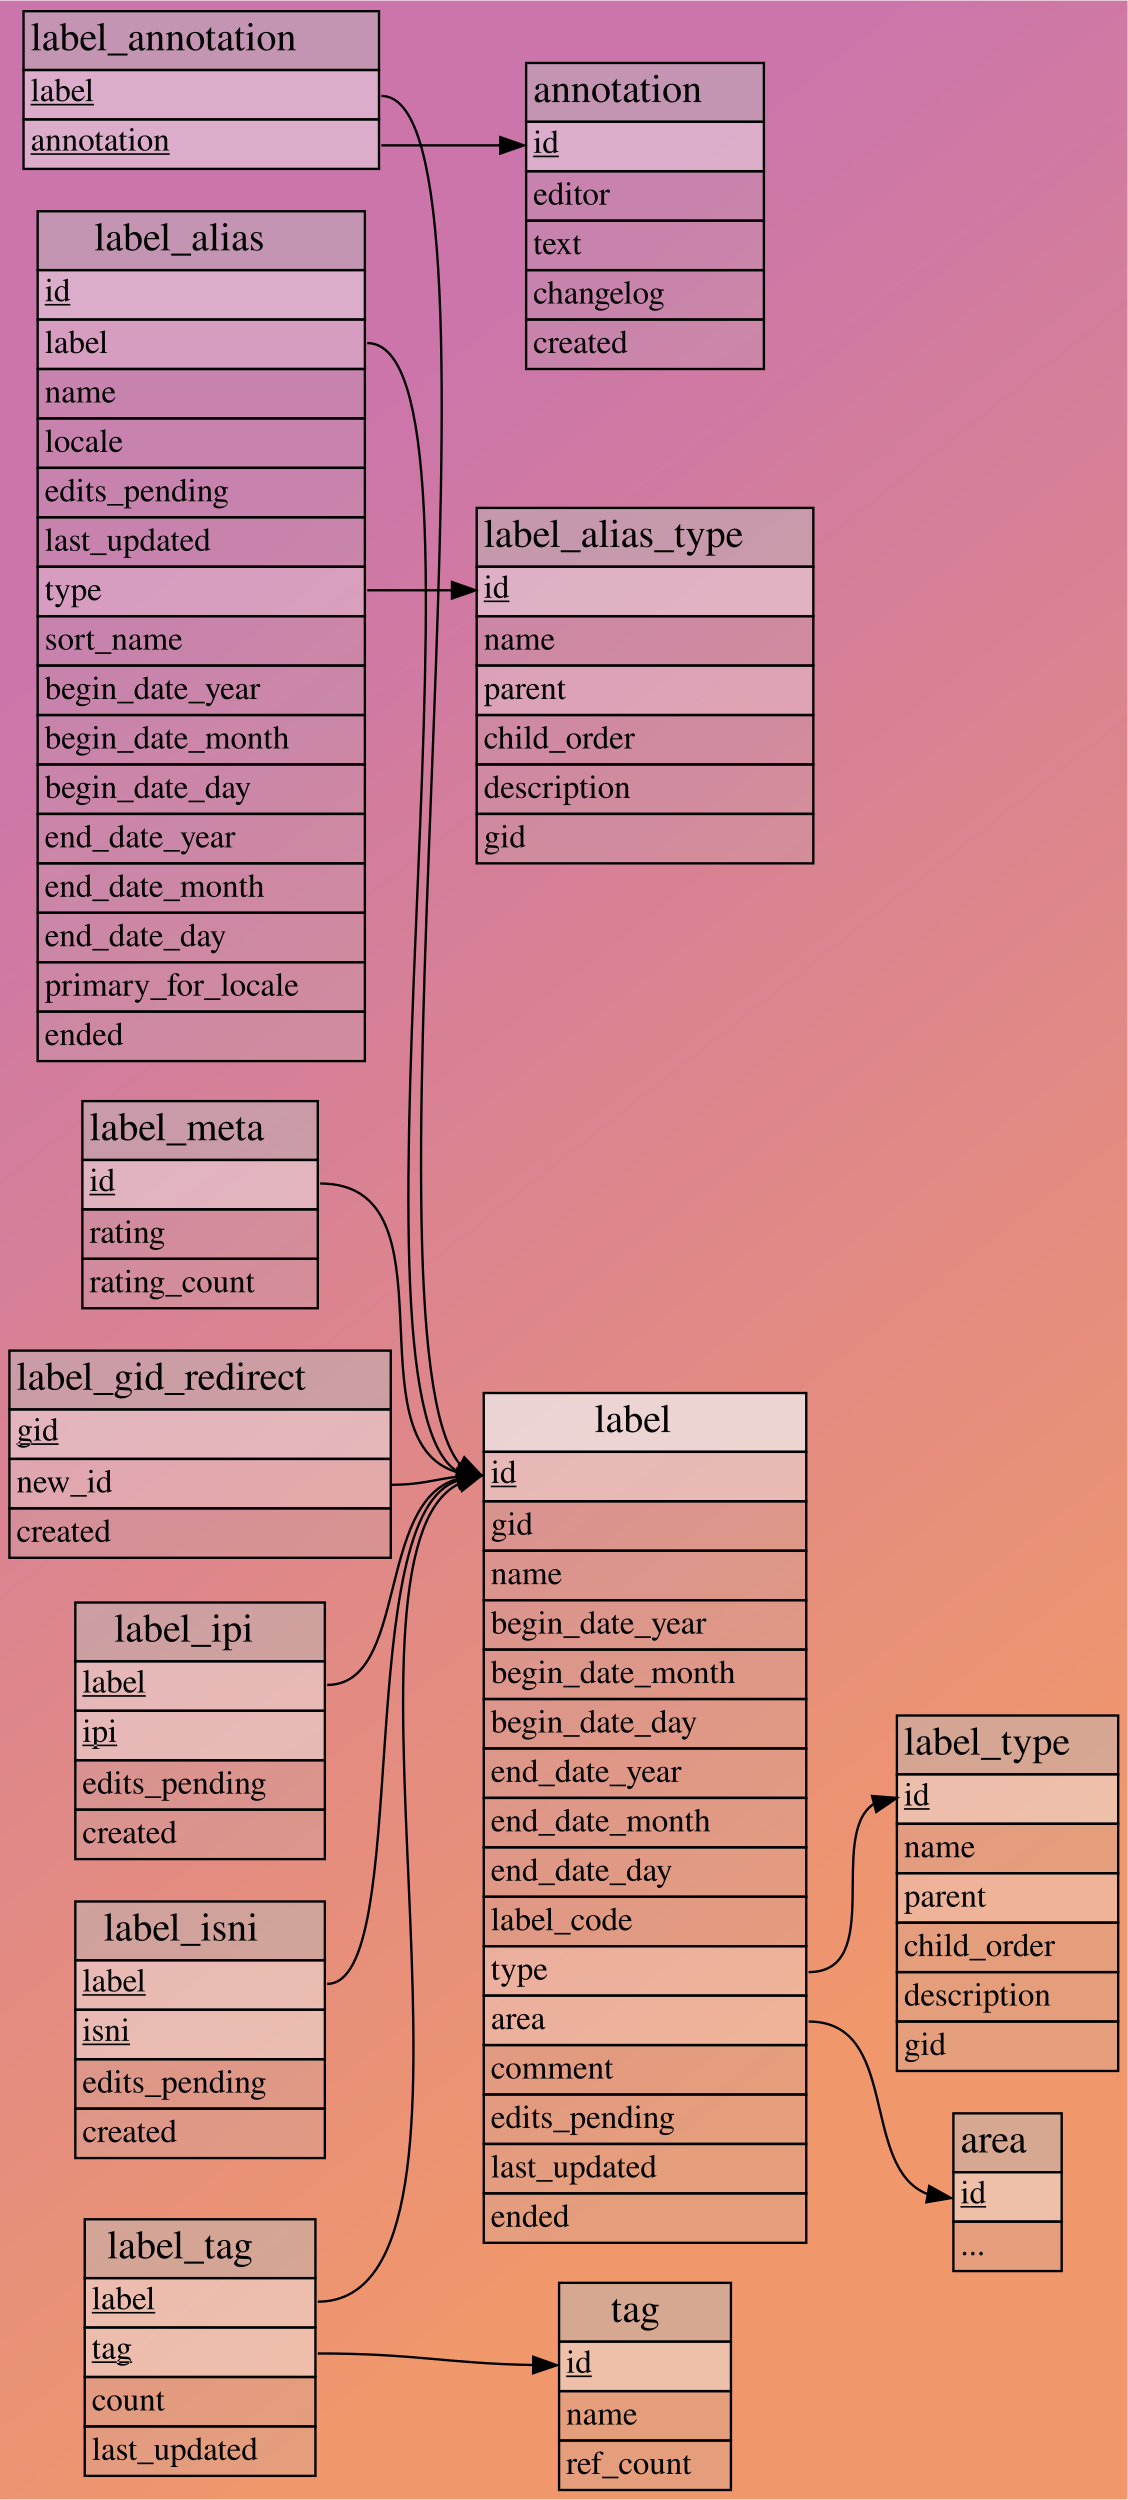
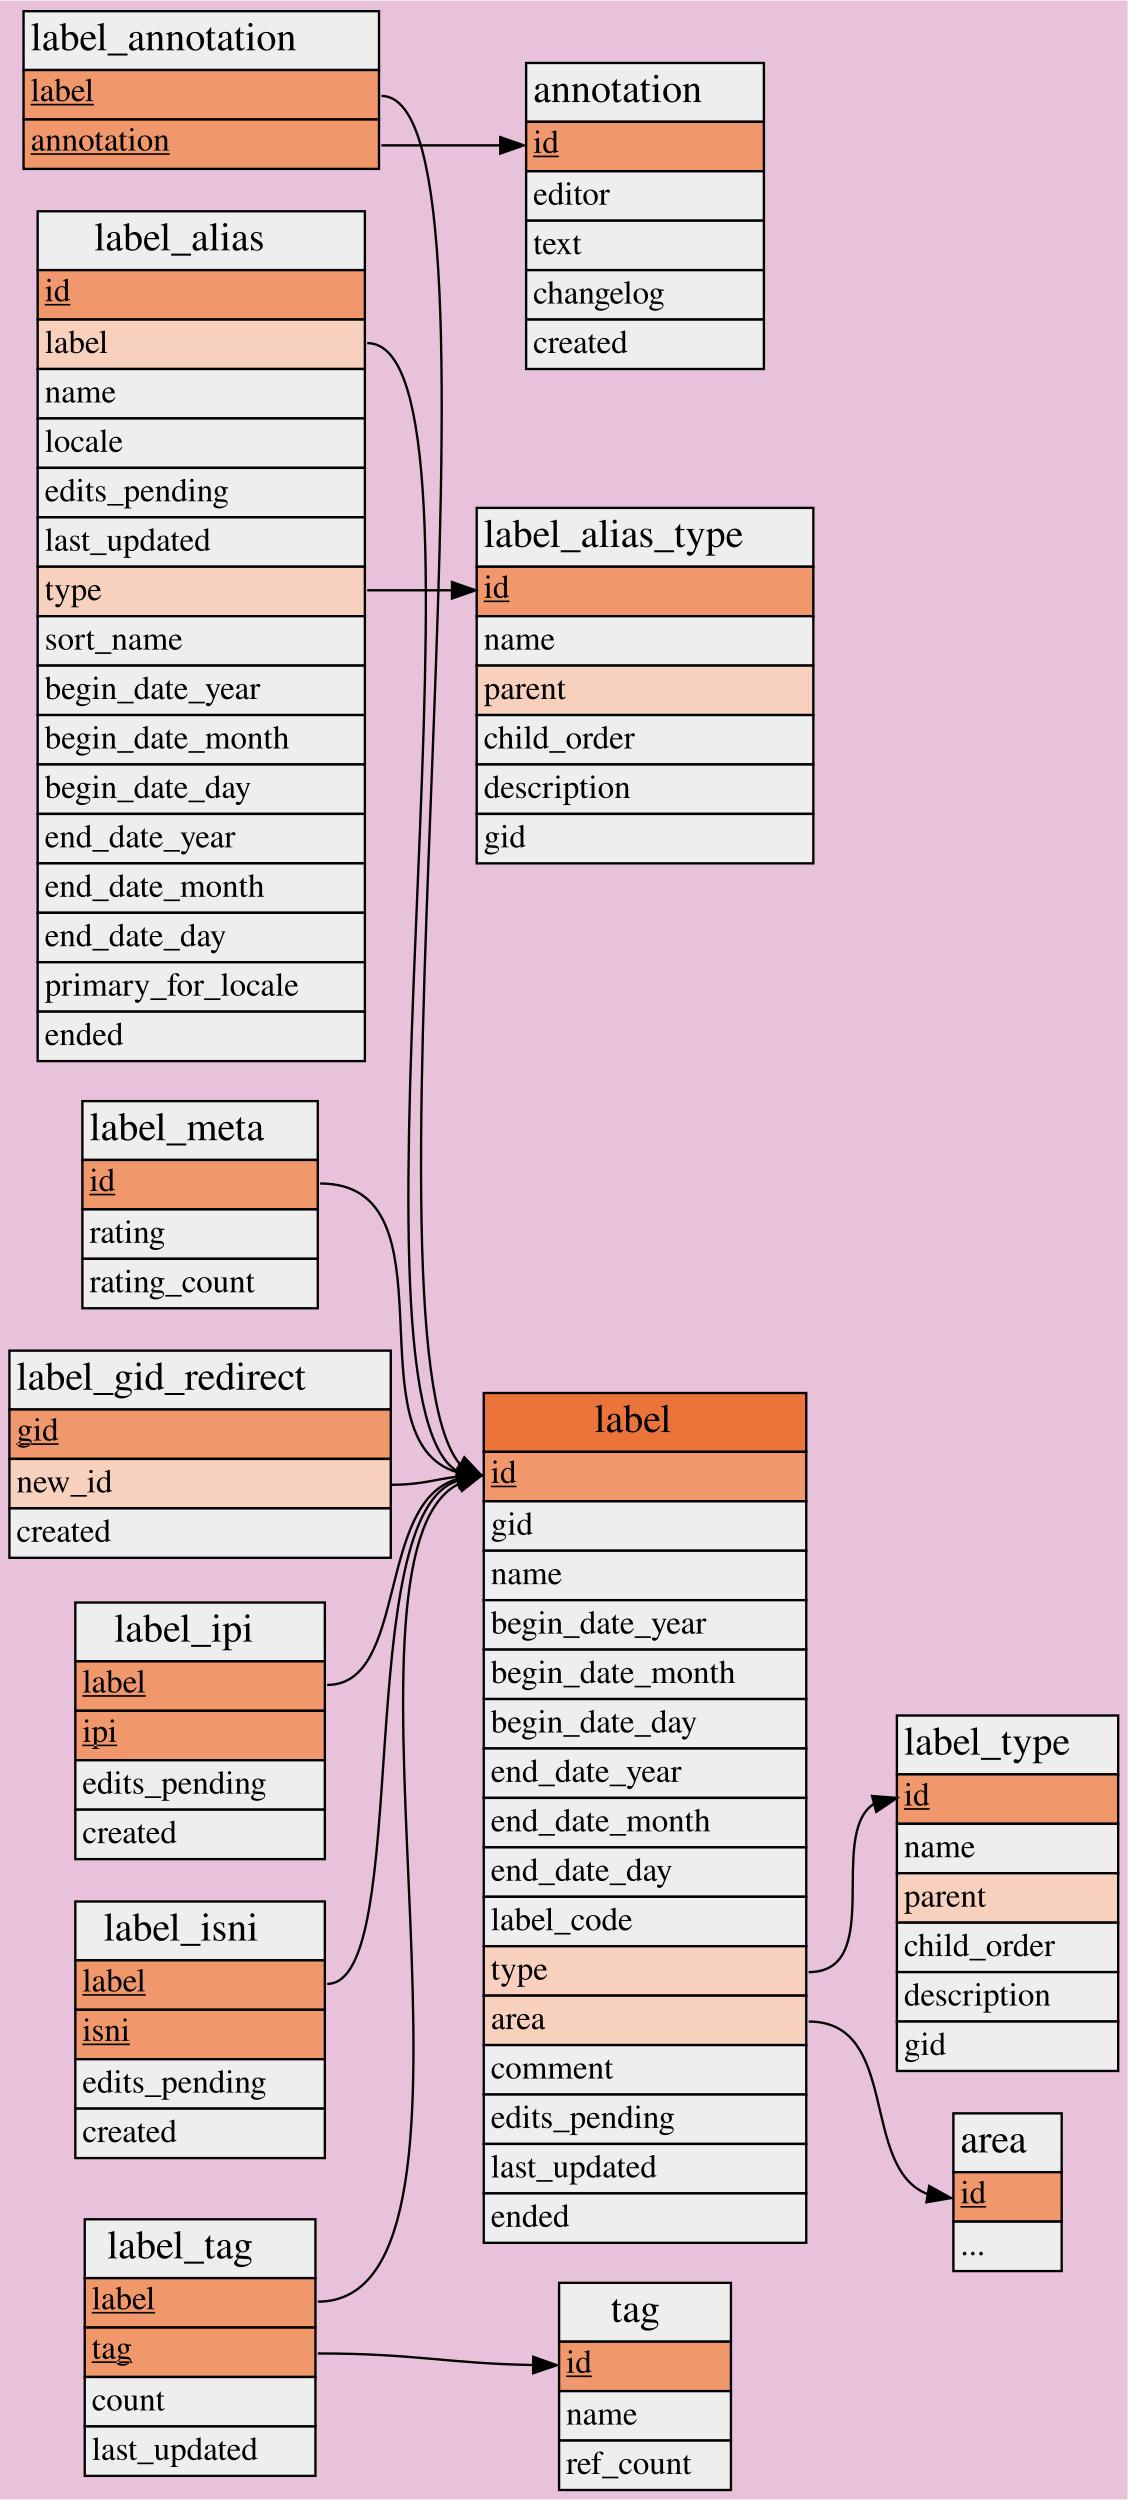
<svg xmlns="http://www.w3.org/2000/svg" xmlns:xlink="http://www.w3.org/1999/xlink" width="479pt" height="1062pt" version="1.1" viewBox="0 0 479 1061.5">
  <g class="graph" transform="scale(1) translate(4 1057.5)">
    <a xlink:title="Tables for the “label” entity type properties">
-       <defs>
-         <linearGradient id="l_0" x1="28.09" x2="442.91" y1="-792.13" y2="-261.37" gradientUnits="userSpaceOnUse">
-           <stop stop-color="#cb75ab" offset="0" />
-           <stop stop-color="#f0976c" offset="1" />
-         </linearGradient>
-       </defs>
-       <polygon points="-4 4 -4 -1057.5 475 -1057.5 475 4" fill="url(#l_0)" stroke="transparent" />
+       <polygon points="-4 4 -4 -1057.5 475 -1057.5 475 4" fill="#e8c2da" stroke="transparent" />
    </a>
    <g class="node">
-       <polygon points="219.5 -1006 219.5 -1031 320.5 -1031 320.5 -1006" fill="#bbb" fill-opacity=".467" stroke="transparent" />
+       <polygon points="219.5 -1006 219.5 -1031 320.5 -1031 320.5 -1006" fill="#eee" stroke="transparent" />
      <polygon points="219.5 -1006 219.5 -1031 320.5 -1031 320.5 -1006" fill="none" stroke="#000" />
      <text x="222.5" y="-1014.4" font-family="Times,serif" font-size="17">annotation</text>
-       <polygon points="219.5 -985 219.5 -1006 320.5 -1006 320.5 -985" fill="#eee" fill-opacity=".467" stroke="transparent" />
+       <polygon points="219.5 -985 219.5 -1006 320.5 -1006 320.5 -985" fill="#f0976c" stroke="transparent" />
      <polygon points="219.5 -985 219.5 -1006 320.5 -1006 320.5 -985" fill="none" stroke="#000" />
      <text x="222.5" y="-992.8" font-family="Times,serif" font-size="14" text-decoration="underline">id</text>
-       <polygon points="219.5 -964 219.5 -985 320.5 -985 320.5 -964" fill="#bbb" fill-opacity=".2" stroke="transparent" />
+       <polygon points="219.5 -964 219.5 -985 320.5 -985 320.5 -964" fill="#eee" stroke="transparent" />
      <polygon points="219.5 -964 219.5 -985 320.5 -985 320.5 -964" fill="none" stroke="#000" />
      <text x="222.5" y="-970.8" font-family="Times,serif" font-size="14">editor</text>
-       <polygon points="219.5 -943 219.5 -964 320.5 -964 320.5 -943" fill="#bbb" fill-opacity=".2" stroke="transparent" />
+       <polygon points="219.5 -943 219.5 -964 320.5 -964 320.5 -943" fill="#eee" stroke="transparent" />
      <polygon points="219.5 -943 219.5 -964 320.5 -964 320.5 -943" fill="none" stroke="#000" />
      <text x="222.5" y="-949.8" font-family="Times,serif" font-size="14">text</text>
-       <polygon points="219.5 -922 219.5 -943 320.5 -943 320.5 -922" fill="#bbb" fill-opacity=".2" stroke="transparent" />
+       <polygon points="219.5 -922 219.5 -943 320.5 -943 320.5 -922" fill="#eee" stroke="transparent" />
      <polygon points="219.5 -922 219.5 -943 320.5 -943 320.5 -922" fill="none" stroke="#000" />
      <text x="222.5" y="-928.8" font-family="Times,serif" font-size="14">changelog</text>
-       <polygon points="219.5 -901 219.5 -922 320.5 -922 320.5 -901" fill="#bbb" fill-opacity=".2" stroke="transparent" />
+       <polygon points="219.5 -901 219.5 -922 320.5 -922 320.5 -901" fill="#eee" stroke="transparent" />
      <polygon points="219.5 -901 219.5 -922 320.5 -922 320.5 -901" fill="none" stroke="#000" />
      <text x="222.5" y="-907.8" font-family="Times,serif" font-size="14">created</text>
    </g>
    <g class="node">
-       <polygon points="401 -135 401 -160 447 -160 447 -135" fill="#bbb" fill-opacity=".467" stroke="transparent" />
+       <polygon points="401 -135 401 -160 447 -160 447 -135" fill="#eee" stroke="transparent" />
      <polygon points="401 -135 401 -160 447 -160 447 -135" fill="none" stroke="#000" />
      <text x="404" y="-143.4" font-family="Times,serif" font-size="17">area</text>
-       <polygon points="401 -114 401 -135 447 -135 447 -114" fill="#eee" fill-opacity=".467" stroke="transparent" />
+       <polygon points="401 -114 401 -135 447 -135 447 -114" fill="#f0976c" stroke="transparent" />
      <polygon points="401 -114 401 -135 447 -135 447 -114" fill="none" stroke="#000" />
      <text x="404" y="-121.8" font-family="Times,serif" font-size="14" text-decoration="underline">id</text>
-       <polygon points="401 -93 401 -114 447 -114 447 -93" fill="#bbb" fill-opacity=".2" stroke="transparent" />
+       <polygon points="401 -93 401 -114 447 -114 447 -93" fill="#eee" stroke="transparent" />
      <polygon points="401 -93 401 -114 447 -114 447 -93" fill="none" stroke="#000" />
      <text x="404" y="-99.8" font-family="Times,serif" font-size="14">...</text>
    </g>
    <g class="node">
-       <polygon points="201.5 -441 201.5 -466 338.5 -466 338.5 -441" fill="#eee" fill-opacity=".733" stroke="transparent" />
+       <polygon points="201.5 -441 201.5 -466 338.5 -466 338.5 -441" fill="#eb743b" stroke="transparent" />
      <polygon points="201.5 -441 201.5 -466 338.5 -466 338.5 -441" fill="none" stroke="#000" />
      <text x="248.5" y="-449.4" font-family="Times,serif" font-size="17">label</text>
-       <polygon points="201.5 -420 201.5 -441 338.5 -441 338.5 -420" fill="#eee" fill-opacity=".467" stroke="transparent" />
+       <polygon points="201.5 -420 201.5 -441 338.5 -441 338.5 -420" fill="#f0976c" stroke="transparent" />
      <polygon points="201.5 -420 201.5 -441 338.5 -441 338.5 -420" fill="none" stroke="#000" />
      <text x="204.5" y="-427.8" font-family="Times,serif" font-size="14" text-decoration="underline">id</text>
-       <polygon points="201.5 -399 201.5 -420 338.5 -420 338.5 -399" fill="#bbb" fill-opacity=".2" stroke="transparent" />
+       <polygon points="201.5 -399 201.5 -420 338.5 -420 338.5 -399" fill="#eee" stroke="transparent" />
      <polygon points="201.5 -399 201.5 -420 338.5 -420 338.5 -399" fill="none" stroke="#000" />
      <text x="204.5" y="-405.8" font-family="Times,serif" font-size="14">gid</text>
-       <polygon points="201.5 -378 201.5 -399 338.5 -399 338.5 -378" fill="#bbb" fill-opacity=".2" stroke="transparent" />
+       <polygon points="201.5 -378 201.5 -399 338.5 -399 338.5 -378" fill="#eee" stroke="transparent" />
      <polygon points="201.5 -378 201.5 -399 338.5 -399 338.5 -378" fill="none" stroke="#000" />
      <text x="204.5" y="-384.8" font-family="Times,serif" font-size="14">name</text>
-       <polygon points="201.5 -357 201.5 -378 338.5 -378 338.5 -357" fill="#bbb" fill-opacity=".2" stroke="transparent" />
+       <polygon points="201.5 -357 201.5 -378 338.5 -378 338.5 -357" fill="#eee" stroke="transparent" />
      <polygon points="201.5 -357 201.5 -378 338.5 -378 338.5 -357" fill="none" stroke="#000" />
      <text x="204.5" y="-363.8" font-family="Times,serif" font-size="14">begin_date_year</text>
-       <polygon points="201.5 -336 201.5 -357 338.5 -357 338.5 -336" fill="#bbb" fill-opacity=".2" stroke="transparent" />
+       <polygon points="201.5 -336 201.5 -357 338.5 -357 338.5 -336" fill="#eee" stroke="transparent" />
      <polygon points="201.5 -336 201.5 -357 338.5 -357 338.5 -336" fill="none" stroke="#000" />
      <text x="204.5" y="-342.8" font-family="Times,serif" font-size="14">begin_date_month</text>
-       <polygon points="201.5 -315 201.5 -336 338.5 -336 338.5 -315" fill="#bbb" fill-opacity=".2" stroke="transparent" />
+       <polygon points="201.5 -315 201.5 -336 338.5 -336 338.5 -315" fill="#eee" stroke="transparent" />
      <polygon points="201.5 -315 201.5 -336 338.5 -336 338.5 -315" fill="none" stroke="#000" />
      <text x="204.5" y="-321.8" font-family="Times,serif" font-size="14">begin_date_day</text>
-       <polygon points="201.5 -294 201.5 -315 338.5 -315 338.5 -294" fill="#bbb" fill-opacity=".2" stroke="transparent" />
+       <polygon points="201.5 -294 201.5 -315 338.5 -315 338.5 -294" fill="#eee" stroke="transparent" />
      <polygon points="201.5 -294 201.5 -315 338.5 -315 338.5 -294" fill="none" stroke="#000" />
      <text x="204.5" y="-300.8" font-family="Times,serif" font-size="14">end_date_year</text>
-       <polygon points="201.5 -273 201.5 -294 338.5 -294 338.5 -273" fill="#bbb" fill-opacity=".2" stroke="transparent" />
+       <polygon points="201.5 -273 201.5 -294 338.5 -294 338.5 -273" fill="#eee" stroke="transparent" />
      <polygon points="201.5 -273 201.5 -294 338.5 -294 338.5 -273" fill="none" stroke="#000" />
      <text x="204.5" y="-279.8" font-family="Times,serif" font-size="14">end_date_month</text>
-       <polygon points="201.5 -252 201.5 -273 338.5 -273 338.5 -252" fill="#bbb" fill-opacity=".2" stroke="transparent" />
+       <polygon points="201.5 -252 201.5 -273 338.5 -273 338.5 -252" fill="#eee" stroke="transparent" />
      <polygon points="201.5 -252 201.5 -273 338.5 -273 338.5 -252" fill="none" stroke="#000" />
      <text x="204.5" y="-258.8" font-family="Times,serif" font-size="14">end_date_day</text>
-       <polygon points="201.5 -231 201.5 -252 338.5 -252 338.5 -231" fill="#bbb" fill-opacity=".2" stroke="transparent" />
+       <polygon points="201.5 -231 201.5 -252 338.5 -252 338.5 -231" fill="#eee" stroke="transparent" />
      <polygon points="201.5 -231 201.5 -252 338.5 -252 338.5 -231" fill="none" stroke="#000" />
      <text x="204.5" y="-237.8" font-family="Times,serif" font-size="14">label_code</text>
-       <polygon points="201.5 -210 201.5 -231 338.5 -231 338.5 -210" fill="#eee" fill-opacity=".333" stroke="transparent" />
+       <polygon points="201.5 -210 201.5 -231 338.5 -231 338.5 -210" fill="#f8d1be" stroke="transparent" />
      <polygon points="201.5 -210 201.5 -231 338.5 -231 338.5 -210" fill="none" stroke="#000" />
      <text x="204.5" y="-216.8" font-family="Times,serif" font-size="14">type</text>
-       <polygon points="201.5 -189 201.5 -210 338.5 -210 338.5 -189" fill="#eee" fill-opacity=".333" stroke="transparent" />
+       <polygon points="201.5 -189 201.5 -210 338.5 -210 338.5 -189" fill="#f8d1be" stroke="transparent" />
      <polygon points="201.5 -189 201.5 -210 338.5 -210 338.5 -189" fill="none" stroke="#000" />
      <text x="204.5" y="-195.8" font-family="Times,serif" font-size="14">area</text>
-       <polygon points="201.5 -168 201.5 -189 338.5 -189 338.5 -168" fill="#bbb" fill-opacity=".2" stroke="transparent" />
+       <polygon points="201.5 -168 201.5 -189 338.5 -189 338.5 -168" fill="#eee" stroke="transparent" />
      <polygon points="201.5 -168 201.5 -189 338.5 -189 338.5 -168" fill="none" stroke="#000" />
      <text x="204.5" y="-174.8" font-family="Times,serif" font-size="14">comment</text>
-       <polygon points="201.5 -147 201.5 -168 338.5 -168 338.5 -147" fill="#bbb" fill-opacity=".2" stroke="transparent" />
+       <polygon points="201.5 -147 201.5 -168 338.5 -168 338.5 -147" fill="#eee" stroke="transparent" />
      <polygon points="201.5 -147 201.5 -168 338.5 -168 338.5 -147" fill="none" stroke="#000" />
      <text x="204.5" y="-153.8" font-family="Times,serif" font-size="14">edits_pending</text>
-       <polygon points="201.5 -126 201.5 -147 338.5 -147 338.5 -126" fill="#bbb" fill-opacity=".2" stroke="transparent" />
+       <polygon points="201.5 -126 201.5 -147 338.5 -147 338.5 -126" fill="#eee" stroke="transparent" />
      <polygon points="201.5 -126 201.5 -147 338.5 -147 338.5 -126" fill="none" stroke="#000" />
      <text x="204.5" y="-132.8" font-family="Times,serif" font-size="14">last_updated</text>
-       <polygon points="201.5 -105 201.5 -126 338.5 -126 338.5 -105" fill="#bbb" fill-opacity=".2" stroke="transparent" />
+       <polygon points="201.5 -105 201.5 -126 338.5 -126 338.5 -105" fill="#eee" stroke="transparent" />
      <polygon points="201.5 -105 201.5 -126 338.5 -126 338.5 -105" fill="none" stroke="#000" />
      <text x="204.5" y="-111.8" font-family="Times,serif" font-size="14">ended</text>
    </g>
    <g class="edge">
      <path d="m339.5-199c38.98 0 21.64 62.13 50.5 73.29" fill="none" stroke="#000" />
      <polygon points="390.73 -129.13 400 -124 389.55 -122.23" stroke="#000" />
    </g>
    <g class="node">
-       <polygon points="377 -304 377 -329 471 -329 471 -304" fill="#bbb" fill-opacity=".467" stroke="transparent" />
+       <polygon points="377 -304 377 -329 471 -329 471 -304" fill="#eee" stroke="transparent" />
      <polygon points="377 -304 377 -329 471 -329 471 -304" fill="none" stroke="#000" />
      <text x="380" y="-312.4" font-family="Times,serif" font-size="17">label_type</text>
-       <polygon points="377 -283 377 -304 471 -304 471 -283" fill="#eee" fill-opacity=".467" stroke="transparent" />
+       <polygon points="377 -283 377 -304 471 -304 471 -283" fill="#f0976c" stroke="transparent" />
      <polygon points="377 -283 377 -304 471 -304 471 -283" fill="none" stroke="#000" />
      <text x="380" y="-290.8" font-family="Times,serif" font-size="14" text-decoration="underline">id</text>
-       <polygon points="377 -262 377 -283 471 -283 471 -262" fill="#bbb" fill-opacity=".2" stroke="transparent" />
+       <polygon points="377 -262 377 -283 471 -283 471 -262" fill="#eee" stroke="transparent" />
      <polygon points="377 -262 377 -283 471 -283 471 -262" fill="none" stroke="#000" />
      <text x="380" y="-268.8" font-family="Times,serif" font-size="14">name</text>
-       <polygon points="377 -241 377 -262 471 -262 471 -241" fill="#eee" fill-opacity=".333" stroke="transparent" />
+       <polygon points="377 -241 377 -262 471 -262 471 -241" fill="#f8d1be" stroke="transparent" />
      <polygon points="377 -241 377 -262 471 -262 471 -241" fill="none" stroke="#000" />
      <text x="380" y="-247.8" font-family="Times,serif" font-size="14">parent</text>
-       <polygon points="377 -220 377 -241 471 -241 471 -220" fill="#bbb" fill-opacity=".2" stroke="transparent" />
+       <polygon points="377 -220 377 -241 471 -241 471 -220" fill="#eee" stroke="transparent" />
      <polygon points="377 -220 377 -241 471 -241 471 -220" fill="none" stroke="#000" />
      <text x="380" y="-226.8" font-family="Times,serif" font-size="14">child_order</text>
-       <polygon points="377 -199 377 -220 471 -220 471 -199" fill="#bbb" fill-opacity=".2" stroke="transparent" />
+       <polygon points="377 -199 377 -220 471 -220 471 -199" fill="#eee" stroke="transparent" />
      <polygon points="377 -199 377 -220 471 -220 471 -199" fill="none" stroke="#000" />
      <text x="380" y="-205.8" font-family="Times,serif" font-size="14">description</text>
-       <polygon points="377 -178 377 -199 471 -199 471 -178" fill="#bbb" fill-opacity=".2" stroke="transparent" />
+       <polygon points="377 -178 377 -199 471 -199 471 -178" fill="#eee" stroke="transparent" />
      <polygon points="377 -178 377 -199 471 -199 471 -178" fill="none" stroke="#000" />
      <text x="380" y="-184.8" font-family="Times,serif" font-size="14">gid</text>
    </g>
    <g class="edge">
      <path d="m339.5-220c32.69 0 7.9-58.18 27.57-71.37" fill="none" stroke="#000" />
      <polygon points="366.44 -294.82 377 -294 368.23 -288.05" stroke="#000" />
    </g>
    <g class="node">
-       <polygon points="12 -943 12 -968 151 -968 151 -943" fill="#bbb" fill-opacity=".467" stroke="transparent" />
+       <polygon points="12 -943 12 -968 151 -968 151 -943" fill="#eee" stroke="transparent" />
      <polygon points="12 -943 12 -968 151 -968 151 -943" fill="none" stroke="#000" />
      <text x="36" y="-951.4" font-family="Times,serif" font-size="17">label_alias</text>
-       <polygon points="12 -922 12 -943 151 -943 151 -922" fill="#eee" fill-opacity=".467" stroke="transparent" />
+       <polygon points="12 -922 12 -943 151 -943 151 -922" fill="#f0976c" stroke="transparent" />
      <polygon points="12 -922 12 -943 151 -943 151 -922" fill="none" stroke="#000" />
      <text x="15" y="-929.8" font-family="Times,serif" font-size="14" text-decoration="underline">id</text>
-       <polygon points="12 -901 12 -922 151 -922 151 -901" fill="#eee" fill-opacity=".333" stroke="transparent" />
+       <polygon points="12 -901 12 -922 151 -922 151 -901" fill="#f8d1be" stroke="transparent" />
      <polygon points="12 -901 12 -922 151 -922 151 -901" fill="none" stroke="#000" />
      <text x="15" y="-907.8" font-family="Times,serif" font-size="14">label</text>
-       <polygon points="12 -880 12 -901 151 -901 151 -880" fill="#bbb" fill-opacity=".2" stroke="transparent" />
+       <polygon points="12 -880 12 -901 151 -901 151 -880" fill="#eee" stroke="transparent" />
      <polygon points="12 -880 12 -901 151 -901 151 -880" fill="none" stroke="#000" />
      <text x="15" y="-886.8" font-family="Times,serif" font-size="14">name</text>
-       <polygon points="12 -859 12 -880 151 -880 151 -859" fill="#bbb" fill-opacity=".2" stroke="transparent" />
+       <polygon points="12 -859 12 -880 151 -880 151 -859" fill="#eee" stroke="transparent" />
      <polygon points="12 -859 12 -880 151 -880 151 -859" fill="none" stroke="#000" />
      <text x="15" y="-865.8" font-family="Times,serif" font-size="14">locale</text>
-       <polygon points="12 -838 12 -859 151 -859 151 -838" fill="#bbb" fill-opacity=".2" stroke="transparent" />
+       <polygon points="12 -838 12 -859 151 -859 151 -838" fill="#eee" stroke="transparent" />
      <polygon points="12 -838 12 -859 151 -859 151 -838" fill="none" stroke="#000" />
      <text x="15" y="-844.8" font-family="Times,serif" font-size="14">edits_pending</text>
-       <polygon points="12 -817 12 -838 151 -838 151 -817" fill="#bbb" fill-opacity=".2" stroke="transparent" />
+       <polygon points="12 -817 12 -838 151 -838 151 -817" fill="#eee" stroke="transparent" />
      <polygon points="12 -817 12 -838 151 -838 151 -817" fill="none" stroke="#000" />
      <text x="15" y="-823.8" font-family="Times,serif" font-size="14">last_updated</text>
-       <polygon points="12 -796 12 -817 151 -817 151 -796" fill="#eee" fill-opacity=".333" stroke="transparent" />
+       <polygon points="12 -796 12 -817 151 -817 151 -796" fill="#f8d1be" stroke="transparent" />
      <polygon points="12 -796 12 -817 151 -817 151 -796" fill="none" stroke="#000" />
      <text x="15" y="-802.8" font-family="Times,serif" font-size="14">type</text>
-       <polygon points="12 -775 12 -796 151 -796 151 -775" fill="#bbb" fill-opacity=".2" stroke="transparent" />
+       <polygon points="12 -775 12 -796 151 -796 151 -775" fill="#eee" stroke="transparent" />
      <polygon points="12 -775 12 -796 151 -796 151 -775" fill="none" stroke="#000" />
      <text x="15" y="-781.8" font-family="Times,serif" font-size="14">sort_name</text>
-       <polygon points="12 -754 12 -775 151 -775 151 -754" fill="#bbb" fill-opacity=".2" stroke="transparent" />
+       <polygon points="12 -754 12 -775 151 -775 151 -754" fill="#eee" stroke="transparent" />
      <polygon points="12 -754 12 -775 151 -775 151 -754" fill="none" stroke="#000" />
      <text x="15" y="-760.8" font-family="Times,serif" font-size="14">begin_date_year</text>
-       <polygon points="12 -733 12 -754 151 -754 151 -733" fill="#bbb" fill-opacity=".2" stroke="transparent" />
+       <polygon points="12 -733 12 -754 151 -754 151 -733" fill="#eee" stroke="transparent" />
      <polygon points="12 -733 12 -754 151 -754 151 -733" fill="none" stroke="#000" />
      <text x="15" y="-739.8" font-family="Times,serif" font-size="14">begin_date_month</text>
-       <polygon points="12 -712 12 -733 151 -733 151 -712" fill="#bbb" fill-opacity=".2" stroke="transparent" />
+       <polygon points="12 -712 12 -733 151 -733 151 -712" fill="#eee" stroke="transparent" />
      <polygon points="12 -712 12 -733 151 -733 151 -712" fill="none" stroke="#000" />
      <text x="15" y="-718.8" font-family="Times,serif" font-size="14">begin_date_day</text>
-       <polygon points="12 -691 12 -712 151 -712 151 -691" fill="#bbb" fill-opacity=".2" stroke="transparent" />
+       <polygon points="12 -691 12 -712 151 -712 151 -691" fill="#eee" stroke="transparent" />
      <polygon points="12 -691 12 -712 151 -712 151 -691" fill="none" stroke="#000" />
      <text x="15" y="-697.8" font-family="Times,serif" font-size="14">end_date_year</text>
-       <polygon points="12 -670 12 -691 151 -691 151 -670" fill="#bbb" fill-opacity=".2" stroke="transparent" />
+       <polygon points="12 -670 12 -691 151 -691 151 -670" fill="#eee" stroke="transparent" />
      <polygon points="12 -670 12 -691 151 -691 151 -670" fill="none" stroke="#000" />
      <text x="15" y="-676.8" font-family="Times,serif" font-size="14">end_date_month</text>
-       <polygon points="12 -649 12 -670 151 -670 151 -649" fill="#bbb" fill-opacity=".2" stroke="transparent" />
+       <polygon points="12 -649 12 -670 151 -670 151 -649" fill="#eee" stroke="transparent" />
      <polygon points="12 -649 12 -670 151 -670 151 -649" fill="none" stroke="#000" />
      <text x="15" y="-655.8" font-family="Times,serif" font-size="14">end_date_day</text>
-       <polygon points="12 -628 12 -649 151 -649 151 -628" fill="#bbb" fill-opacity=".2" stroke="transparent" />
+       <polygon points="12 -628 12 -649 151 -649 151 -628" fill="#eee" stroke="transparent" />
      <polygon points="12 -628 12 -649 151 -649 151 -628" fill="none" stroke="#000" />
      <text x="15" y="-634.8" font-family="Times,serif" font-size="14">primary_for_locale</text>
-       <polygon points="12 -607 12 -628 151 -628 151 -607" fill="#bbb" fill-opacity=".2" stroke="transparent" />
+       <polygon points="12 -607 12 -628 151 -628 151 -607" fill="#eee" stroke="transparent" />
      <polygon points="12 -607 12 -628 151 -628 151 -607" fill="none" stroke="#000" />
      <text x="15" y="-613.8" font-family="Times,serif" font-size="14">ended</text>
    </g>
    <g class="edge">
      <path d="m152-912c60.994 0-16.386 447.71 38.42 479.35" fill="none" stroke="#000" />
      <polygon points="191.2 -436.07 200.5 -431 190.07 -429.16" stroke="#000" />
    </g>
    <g class="node">
-       <polygon points="198.5 -817 198.5 -842 341.5 -842 341.5 -817" fill="#bbb" fill-opacity=".467" stroke="transparent" />
+       <polygon points="198.5 -817 198.5 -842 341.5 -842 341.5 -817" fill="#eee" stroke="transparent" />
      <polygon points="198.5 -817 198.5 -842 341.5 -842 341.5 -817" fill="none" stroke="#000" />
      <text x="201.5" y="-825.4" font-family="Times,serif" font-size="17">label_alias_type</text>
-       <polygon points="198.5 -796 198.5 -817 341.5 -817 341.5 -796" fill="#eee" fill-opacity=".467" stroke="transparent" />
+       <polygon points="198.5 -796 198.5 -817 341.5 -817 341.5 -796" fill="#f0976c" stroke="transparent" />
      <polygon points="198.5 -796 198.5 -817 341.5 -817 341.5 -796" fill="none" stroke="#000" />
      <text x="201.5" y="-803.8" font-family="Times,serif" font-size="14" text-decoration="underline">id</text>
-       <polygon points="198.5 -775 198.5 -796 341.5 -796 341.5 -775" fill="#bbb" fill-opacity=".2" stroke="transparent" />
+       <polygon points="198.5 -775 198.5 -796 341.5 -796 341.5 -775" fill="#eee" stroke="transparent" />
      <polygon points="198.5 -775 198.5 -796 341.5 -796 341.5 -775" fill="none" stroke="#000" />
      <text x="201.5" y="-781.8" font-family="Times,serif" font-size="14">name</text>
-       <polygon points="198.5 -754 198.5 -775 341.5 -775 341.5 -754" fill="#eee" fill-opacity=".333" stroke="transparent" />
+       <polygon points="198.5 -754 198.5 -775 341.5 -775 341.5 -754" fill="#f8d1be" stroke="transparent" />
      <polygon points="198.5 -754 198.5 -775 341.5 -775 341.5 -754" fill="none" stroke="#000" />
      <text x="201.5" y="-760.8" font-family="Times,serif" font-size="14">parent</text>
-       <polygon points="198.5 -733 198.5 -754 341.5 -754 341.5 -733" fill="#bbb" fill-opacity=".2" stroke="transparent" />
+       <polygon points="198.5 -733 198.5 -754 341.5 -754 341.5 -733" fill="#eee" stroke="transparent" />
      <polygon points="198.5 -733 198.5 -754 341.5 -754 341.5 -733" fill="none" stroke="#000" />
      <text x="201.5" y="-739.8" font-family="Times,serif" font-size="14">child_order</text>
-       <polygon points="198.5 -712 198.5 -733 341.5 -733 341.5 -712" fill="#bbb" fill-opacity=".2" stroke="transparent" />
+       <polygon points="198.5 -712 198.5 -733 341.5 -733 341.5 -712" fill="#eee" stroke="transparent" />
      <polygon points="198.5 -712 198.5 -733 341.5 -733 341.5 -712" fill="none" stroke="#000" />
      <text x="201.5" y="-718.8" font-family="Times,serif" font-size="14">description</text>
-       <polygon points="198.5 -691 198.5 -712 341.5 -712 341.5 -691" fill="#bbb" fill-opacity=".2" stroke="transparent" />
+       <polygon points="198.5 -691 198.5 -712 341.5 -712 341.5 -691" fill="#eee" stroke="transparent" />
      <polygon points="198.5 -691 198.5 -712 341.5 -712 341.5 -691" fill="none" stroke="#000" />
      <text x="201.5" y="-697.8" font-family="Times,serif" font-size="14">gid</text>
    </g>
    <g class="edge">
      <path d="m152-807h35.92" fill="none" stroke="#000" />
      <polygon points="188 -810.5 198 -807 188 -803.5" stroke="#000" />
    </g>
    <g class="node">
-       <polygon points="6 -1028 6 -1053 157 -1053 157 -1028" fill="#bbb" fill-opacity=".467" stroke="transparent" />
+       <polygon points="6 -1028 6 -1053 157 -1053 157 -1028" fill="#eee" stroke="transparent" />
      <polygon points="6 -1028 6 -1053 157 -1053 157 -1028" fill="none" stroke="#000" />
      <text x="9" y="-1036.4" font-family="Times,serif" font-size="17">label_annotation</text>
-       <polygon points="6 -1007 6 -1028 157 -1028 157 -1007" fill="#eee" fill-opacity=".467" stroke="transparent" />
+       <polygon points="6 -1007 6 -1028 157 -1028 157 -1007" fill="#f0976c" stroke="transparent" />
      <polygon points="6 -1007 6 -1028 157 -1028 157 -1007" fill="none" stroke="#000" />
      <text x="9" y="-1014.8" font-family="Times,serif" font-size="14" text-decoration="underline">label</text>
-       <polygon points="6 -986 6 -1007 157 -1007 157 -986" fill="#eee" fill-opacity=".467" stroke="transparent" />
+       <polygon points="6 -986 6 -1007 157 -1007 157 -986" fill="#f0976c" stroke="transparent" />
      <polygon points="6 -986 6 -1007 157 -1007 157 -986" fill="none" stroke="#000" />
      <text x="9" y="-993.8" font-family="Times,serif" font-size="14" text-decoration="underline">annotation</text>
    </g>
    <g class="edge">
      <path d="m158-996h50.5" fill="none" stroke="#000" />
      <polygon points="208.5 -999.5 218.5 -996 208.5 -992.5" stroke="#000" />
    </g>
    <g class="edge">
      <path d="m158-1017c61.84 0-13.92 525.82 33.41 581.28" fill="none" stroke="#000" />
      <polygon points="193.23 -438.71 200.5 -431 190.01 -432.5" stroke="#000" />
    </g>
    <g class="node">
-       <polygon points="0 -459 0 -484 162 -484 162 -459" fill="#bbb" fill-opacity=".467" stroke="transparent" />
+       <polygon points="0 -459 0 -484 162 -484 162 -459" fill="#eee" stroke="transparent" />
      <polygon points="0 -459 0 -484 162 -484 162 -459" fill="none" stroke="#000" />
      <text x="3" y="-467.4" font-family="Times,serif" font-size="17">label_gid_redirect</text>
-       <polygon points="0 -438 0 -459 162 -459 162 -438" fill="#eee" fill-opacity=".467" stroke="transparent" />
+       <polygon points="0 -438 0 -459 162 -459 162 -438" fill="#f0976c" stroke="transparent" />
      <polygon points="0 -438 0 -459 162 -459 162 -438" fill="none" stroke="#000" />
      <text x="3" y="-445.8" font-family="Times,serif" font-size="14" text-decoration="underline">gid</text>
-       <polygon points="0 -417 0 -438 162 -438 162 -417" fill="#eee" fill-opacity=".333" stroke="transparent" />
+       <polygon points="0 -417 0 -438 162 -438 162 -417" fill="#f8d1be" stroke="transparent" />
      <polygon points="0 -417 0 -438 162 -438 162 -417" fill="none" stroke="#000" />
      <text x="3" y="-423.8" font-family="Times,serif" font-size="14">new_id</text>
-       <polygon points="0 -396 0 -417 162 -417 162 -396" fill="#bbb" fill-opacity=".2" stroke="transparent" />
+       <polygon points="0 -396 0 -417 162 -417 162 -396" fill="#eee" stroke="transparent" />
      <polygon points="0 -396 0 -417 162 -417 162 -396" fill="none" stroke="#000" />
      <text x="3" y="-402.8" font-family="Times,serif" font-size="14">created</text>
    </g>
    <g class="edge">
      <path d="m162-427c13.17 0 18.66-2.34 28.23-3.44" fill="none" stroke="#000" />
      <polygon points="190.33 -433.95 200.5 -431 190.7 -426.96" stroke="#000" />
    </g>
    <g class="node">
-       <polygon points="28 -352 28 -377 134 -377 134 -352" fill="#bbb" fill-opacity=".467" stroke="transparent" />
+       <polygon points="28 -352 28 -377 134 -377 134 -352" fill="#eee" stroke="transparent" />
      <polygon points="28 -352 28 -377 134 -377 134 -352" fill="none" stroke="#000" />
      <text x="44.5" y="-360.4" font-family="Times,serif" font-size="17">label_ipi</text>
-       <polygon points="28 -331 28 -352 134 -352 134 -331" fill="#eee" fill-opacity=".467" stroke="transparent" />
+       <polygon points="28 -331 28 -352 134 -352 134 -331" fill="#f0976c" stroke="transparent" />
      <polygon points="28 -331 28 -352 134 -352 134 -331" fill="none" stroke="#000" />
      <text x="31" y="-338.8" font-family="Times,serif" font-size="14" text-decoration="underline">label</text>
-       <polygon points="28 -310 28 -331 134 -331 134 -310" fill="#eee" fill-opacity=".467" stroke="transparent" />
+       <polygon points="28 -310 28 -331 134 -331 134 -310" fill="#f0976c" stroke="transparent" />
      <polygon points="28 -310 28 -331 134 -331 134 -310" fill="none" stroke="#000" />
      <text x="31" y="-317.8" font-family="Times,serif" font-size="14" text-decoration="underline">ipi</text>
-       <polygon points="28 -289 28 -310 134 -310 134 -289" fill="#bbb" fill-opacity=".2" stroke="transparent" />
+       <polygon points="28 -289 28 -310 134 -310 134 -289" fill="#eee" stroke="transparent" />
      <polygon points="28 -289 28 -310 134 -310 134 -289" fill="none" stroke="#000" />
      <text x="31" y="-295.8" font-family="Times,serif" font-size="14">edits_pending</text>
-       <polygon points="28 -268 28 -289 134 -289 134 -268" fill="#bbb" fill-opacity=".2" stroke="transparent" />
+       <polygon points="28 -268 28 -289 134 -289 134 -268" fill="#eee" stroke="transparent" />
      <polygon points="28 -268 28 -289 134 -289 134 -268" fill="none" stroke="#000" />
      <text x="31" y="-274.8" font-family="Times,serif" font-size="14">created</text>
    </g>
    <g class="edge">
      <path d="m135-342c34.467 0 20.709-78.162 55.41-87.46" fill="none" stroke="#000" />
      <polygon points="190.09 -432.95 200.5 -431 191.14 -426.03" stroke="#000" />
    </g>
    <g class="node">
-       <polygon points="28 -225 28 -250 134 -250 134 -225" fill="#bbb" fill-opacity=".467" stroke="transparent" />
+       <polygon points="28 -225 28 -250 134 -250 134 -225" fill="#eee" stroke="transparent" />
      <polygon points="28 -225 28 -250 134 -250 134 -225" fill="none" stroke="#000" />
      <text x="40" y="-233.4" font-family="Times,serif" font-size="17">label_isni</text>
-       <polygon points="28 -204 28 -225 134 -225 134 -204" fill="#eee" fill-opacity=".467" stroke="transparent" />
+       <polygon points="28 -204 28 -225 134 -225 134 -204" fill="#f0976c" stroke="transparent" />
      <polygon points="28 -204 28 -225 134 -225 134 -204" fill="none" stroke="#000" />
      <text x="31" y="-211.8" font-family="Times,serif" font-size="14" text-decoration="underline">label</text>
-       <polygon points="28 -183 28 -204 134 -204 134 -183" fill="#eee" fill-opacity=".467" stroke="transparent" />
+       <polygon points="28 -183 28 -204 134 -204 134 -183" fill="#f0976c" stroke="transparent" />
      <polygon points="28 -183 28 -204 134 -204 134 -183" fill="none" stroke="#000" />
      <text x="31" y="-190.8" font-family="Times,serif" font-size="14" text-decoration="underline">isni</text>
-       <polygon points="28 -162 28 -183 134 -183 134 -162" fill="#bbb" fill-opacity=".2" stroke="transparent" />
+       <polygon points="28 -162 28 -183 134 -183 134 -162" fill="#eee" stroke="transparent" />
      <polygon points="28 -162 28 -183 134 -183 134 -162" fill="none" stroke="#000" />
      <text x="31" y="-168.8" font-family="Times,serif" font-size="14">edits_pending</text>
-       <polygon points="28 -141 28 -162 134 -162 134 -141" fill="#bbb" fill-opacity=".2" stroke="transparent" />
+       <polygon points="28 -141 28 -162 134 -162 134 -141" fill="#eee" stroke="transparent" />
      <polygon points="28 -141 28 -162 134 -162 134 -141" fill="none" stroke="#000" />
      <text x="31" y="-147.8" font-family="Times,serif" font-size="14">created</text>
    </g>
    <g class="edge">
      <path d="m135-215c36.775 0 9.809-201.46 55.876-213.81" fill="none" stroke="#000" />
      <polygon points="189.91 -431 200.5 -431 192.22 -424.39" stroke="#000" />
    </g>
    <g class="node">
-       <polygon points="31 -565 31 -590 131 -590 131 -565" fill="#bbb" fill-opacity=".467" stroke="transparent" />
+       <polygon points="31 -565 31 -590 131 -590 131 -565" fill="#eee" stroke="transparent" />
      <polygon points="31 -565 31 -590 131 -590 131 -565" fill="none" stroke="#000" />
      <text x="34" y="-573.4" font-family="Times,serif" font-size="17">label_meta</text>
-       <polygon points="31 -544 31 -565 131 -565 131 -544" fill="#eee" fill-opacity=".467" stroke="transparent" />
+       <polygon points="31 -544 31 -565 131 -565 131 -544" fill="#f0976c" stroke="transparent" />
      <polygon points="31 -544 31 -565 131 -565 131 -544" fill="none" stroke="#000" />
      <text x="34" y="-551.8" font-family="Times,serif" font-size="14" text-decoration="underline">id</text>
-       <polygon points="31 -523 31 -544 131 -544 131 -523" fill="#bbb" fill-opacity=".2" stroke="transparent" />
+       <polygon points="31 -523 31 -544 131 -544 131 -523" fill="#eee" stroke="transparent" />
      <polygon points="31 -523 31 -544 131 -544 131 -523" fill="none" stroke="#000" />
      <text x="34" y="-529.8" font-family="Times,serif" font-size="14">rating</text>
-       <polygon points="31 -502 31 -523 131 -523 131 -502" fill="#bbb" fill-opacity=".2" stroke="transparent" />
+       <polygon points="31 -502 31 -523 131 -523 131 -502" fill="#eee" stroke="transparent" />
      <polygon points="31 -502 31 -523 131 -523 131 -502" fill="none" stroke="#000" />
      <text x="34" y="-508.8" font-family="Times,serif" font-size="14">rating_count</text>
    </g>
    <g class="edge">
      <path d="m132-555c59.15 0 12.05 109.44 58.33 122.69" fill="none" stroke="#000" />
      <polygon points="191.03 -435.75 200.5 -431 190.13 -428.81" stroke="#000" />
    </g>
    <g class="node">
-       <polygon points="32 -90 32 -115 130 -115 130 -90" fill="#bbb" fill-opacity=".467" stroke="transparent" />
+       <polygon points="32 -90 32 -115 130 -115 130 -90" fill="#eee" stroke="transparent" />
      <polygon points="32 -90 32 -115 130 -115 130 -90" fill="none" stroke="#000" />
      <text x="41.5" y="-98.4" font-family="Times,serif" font-size="17">label_tag</text>
-       <polygon points="32 -69 32 -90 130 -90 130 -69" fill="#eee" fill-opacity=".467" stroke="transparent" />
+       <polygon points="32 -69 32 -90 130 -90 130 -69" fill="#f0976c" stroke="transparent" />
      <polygon points="32 -69 32 -90 130 -90 130 -69" fill="none" stroke="#000" />
      <text x="35" y="-76.8" font-family="Times,serif" font-size="14" text-decoration="underline">label</text>
-       <polygon points="32 -48 32 -69 130 -69 130 -48" fill="#eee" fill-opacity=".467" stroke="transparent" />
+       <polygon points="32 -48 32 -69 130 -69 130 -48" fill="#f0976c" stroke="transparent" />
      <polygon points="32 -48 32 -69 130 -69 130 -48" fill="none" stroke="#000" />
      <text x="35" y="-55.8" font-family="Times,serif" font-size="14" text-decoration="underline">tag</text>
-       <polygon points="32 -27 32 -48 130 -48 130 -27" fill="#bbb" fill-opacity=".2" stroke="transparent" />
+       <polygon points="32 -27 32 -48 130 -48 130 -27" fill="#eee" stroke="transparent" />
      <polygon points="32 -27 32 -48 130 -48 130 -27" fill="none" stroke="#000" />
      <text x="35" y="-33.8" font-family="Times,serif" font-size="14">count</text>
-       <polygon points="32 -6 32 -27 130 -27 130 -6" fill="#bbb" fill-opacity=".2" stroke="transparent" />
+       <polygon points="32 -6 32 -27 130 -27 130 -6" fill="#eee" stroke="transparent" />
      <polygon points="32 -6 32 -27 130 -27 130 -6" fill="none" stroke="#000" />
      <text x="35" y="-12.8" font-family="Times,serif" font-size="14">last_updated</text>
    </g>
    <g class="edge">
      <path d="m131-80c86.031 0-1.352-317.58 60.038-347.48" fill="none" stroke="#000" />
      <polygon points="189.98 -432.25 200.5 -431 191.5 -425.42" stroke="#000" />
    </g>
    <g class="node">
-       <polygon points="233.5 -63 233.5 -88 306.5 -88 306.5 -63" fill="#bbb" fill-opacity=".467" stroke="transparent" />
+       <polygon points="233.5 -63 233.5 -88 306.5 -88 306.5 -63" fill="#eee" stroke="transparent" />
      <polygon points="233.5 -63 233.5 -88 306.5 -88 306.5 -63" fill="none" stroke="#000" />
      <text x="255.5" y="-71.4" font-family="Times,serif" font-size="17">tag</text>
-       <polygon points="233.5 -42 233.5 -63 306.5 -63 306.5 -42" fill="#eee" fill-opacity=".467" stroke="transparent" />
+       <polygon points="233.5 -42 233.5 -63 306.5 -63 306.5 -42" fill="#f0976c" stroke="transparent" />
      <polygon points="233.5 -42 233.5 -63 306.5 -63 306.5 -42" fill="none" stroke="#000" />
      <text x="236.5" y="-49.8" font-family="Times,serif" font-size="14" text-decoration="underline">id</text>
-       <polygon points="233.5 -21 233.5 -42 306.5 -42 306.5 -21" fill="#bbb" fill-opacity=".2" stroke="transparent" />
+       <polygon points="233.5 -21 233.5 -42 306.5 -42 306.5 -21" fill="#eee" stroke="transparent" />
      <polygon points="233.5 -21 233.5 -42 306.5 -42 306.5 -21" fill="none" stroke="#000" />
      <text x="236.5" y="-27.8" font-family="Times,serif" font-size="14">name</text>
-       <polygon points="233.5 0 233.5 -21 306.5 -21 306.5 0" fill="#bbb" fill-opacity=".2" stroke="transparent" />
+       <polygon points="233.5 0 233.5 -21 306.5 -21 306.5 0" fill="#eee" stroke="transparent" />
      <polygon points="233.5 0 233.5 -21 306.5 -21 306.5 0" fill="none" stroke="#000" />
      <text x="236.5" y="-6.8" font-family="Times,serif" font-size="14">ref_count</text>
    </g>
    <g class="edge">
      <path d="m131-58c41.46 0 54.27 4.21 91.03 4.9" fill="none" stroke="#000" />
      <polygon points="222.53 -56.59 232.5 -53 222.47 -49.59" stroke="#000" />
    </g>
  </g>
</svg>
